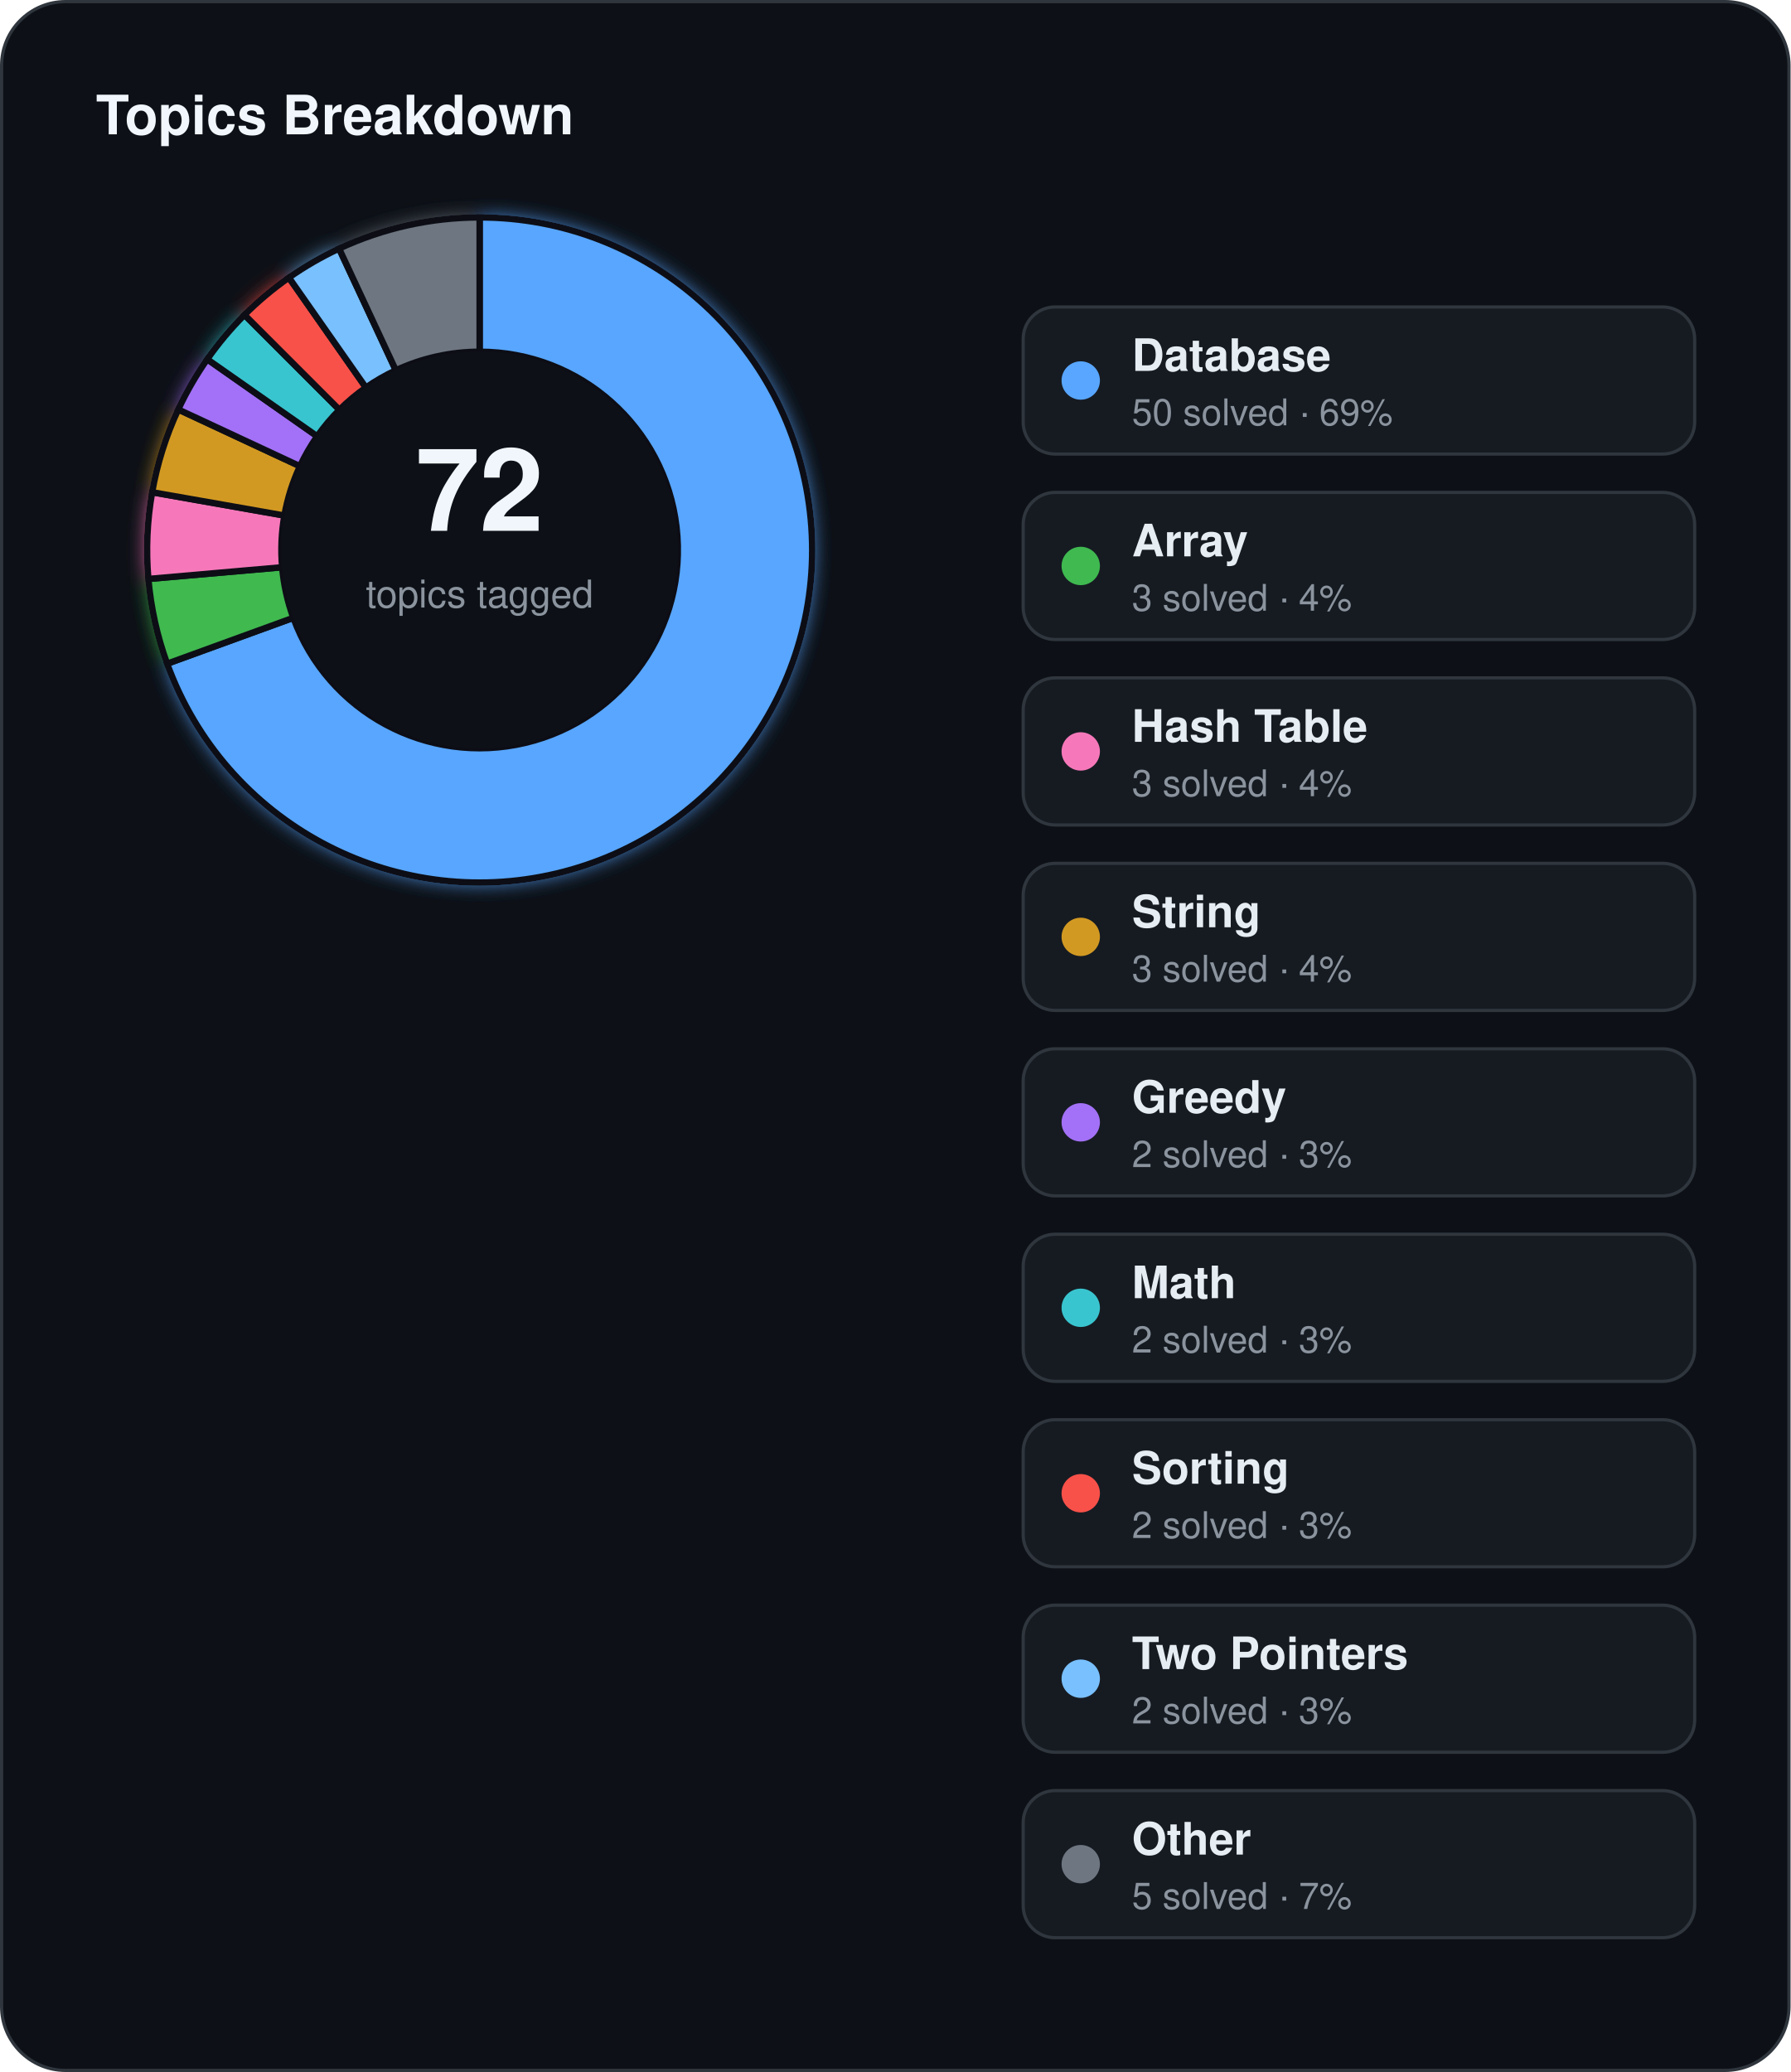
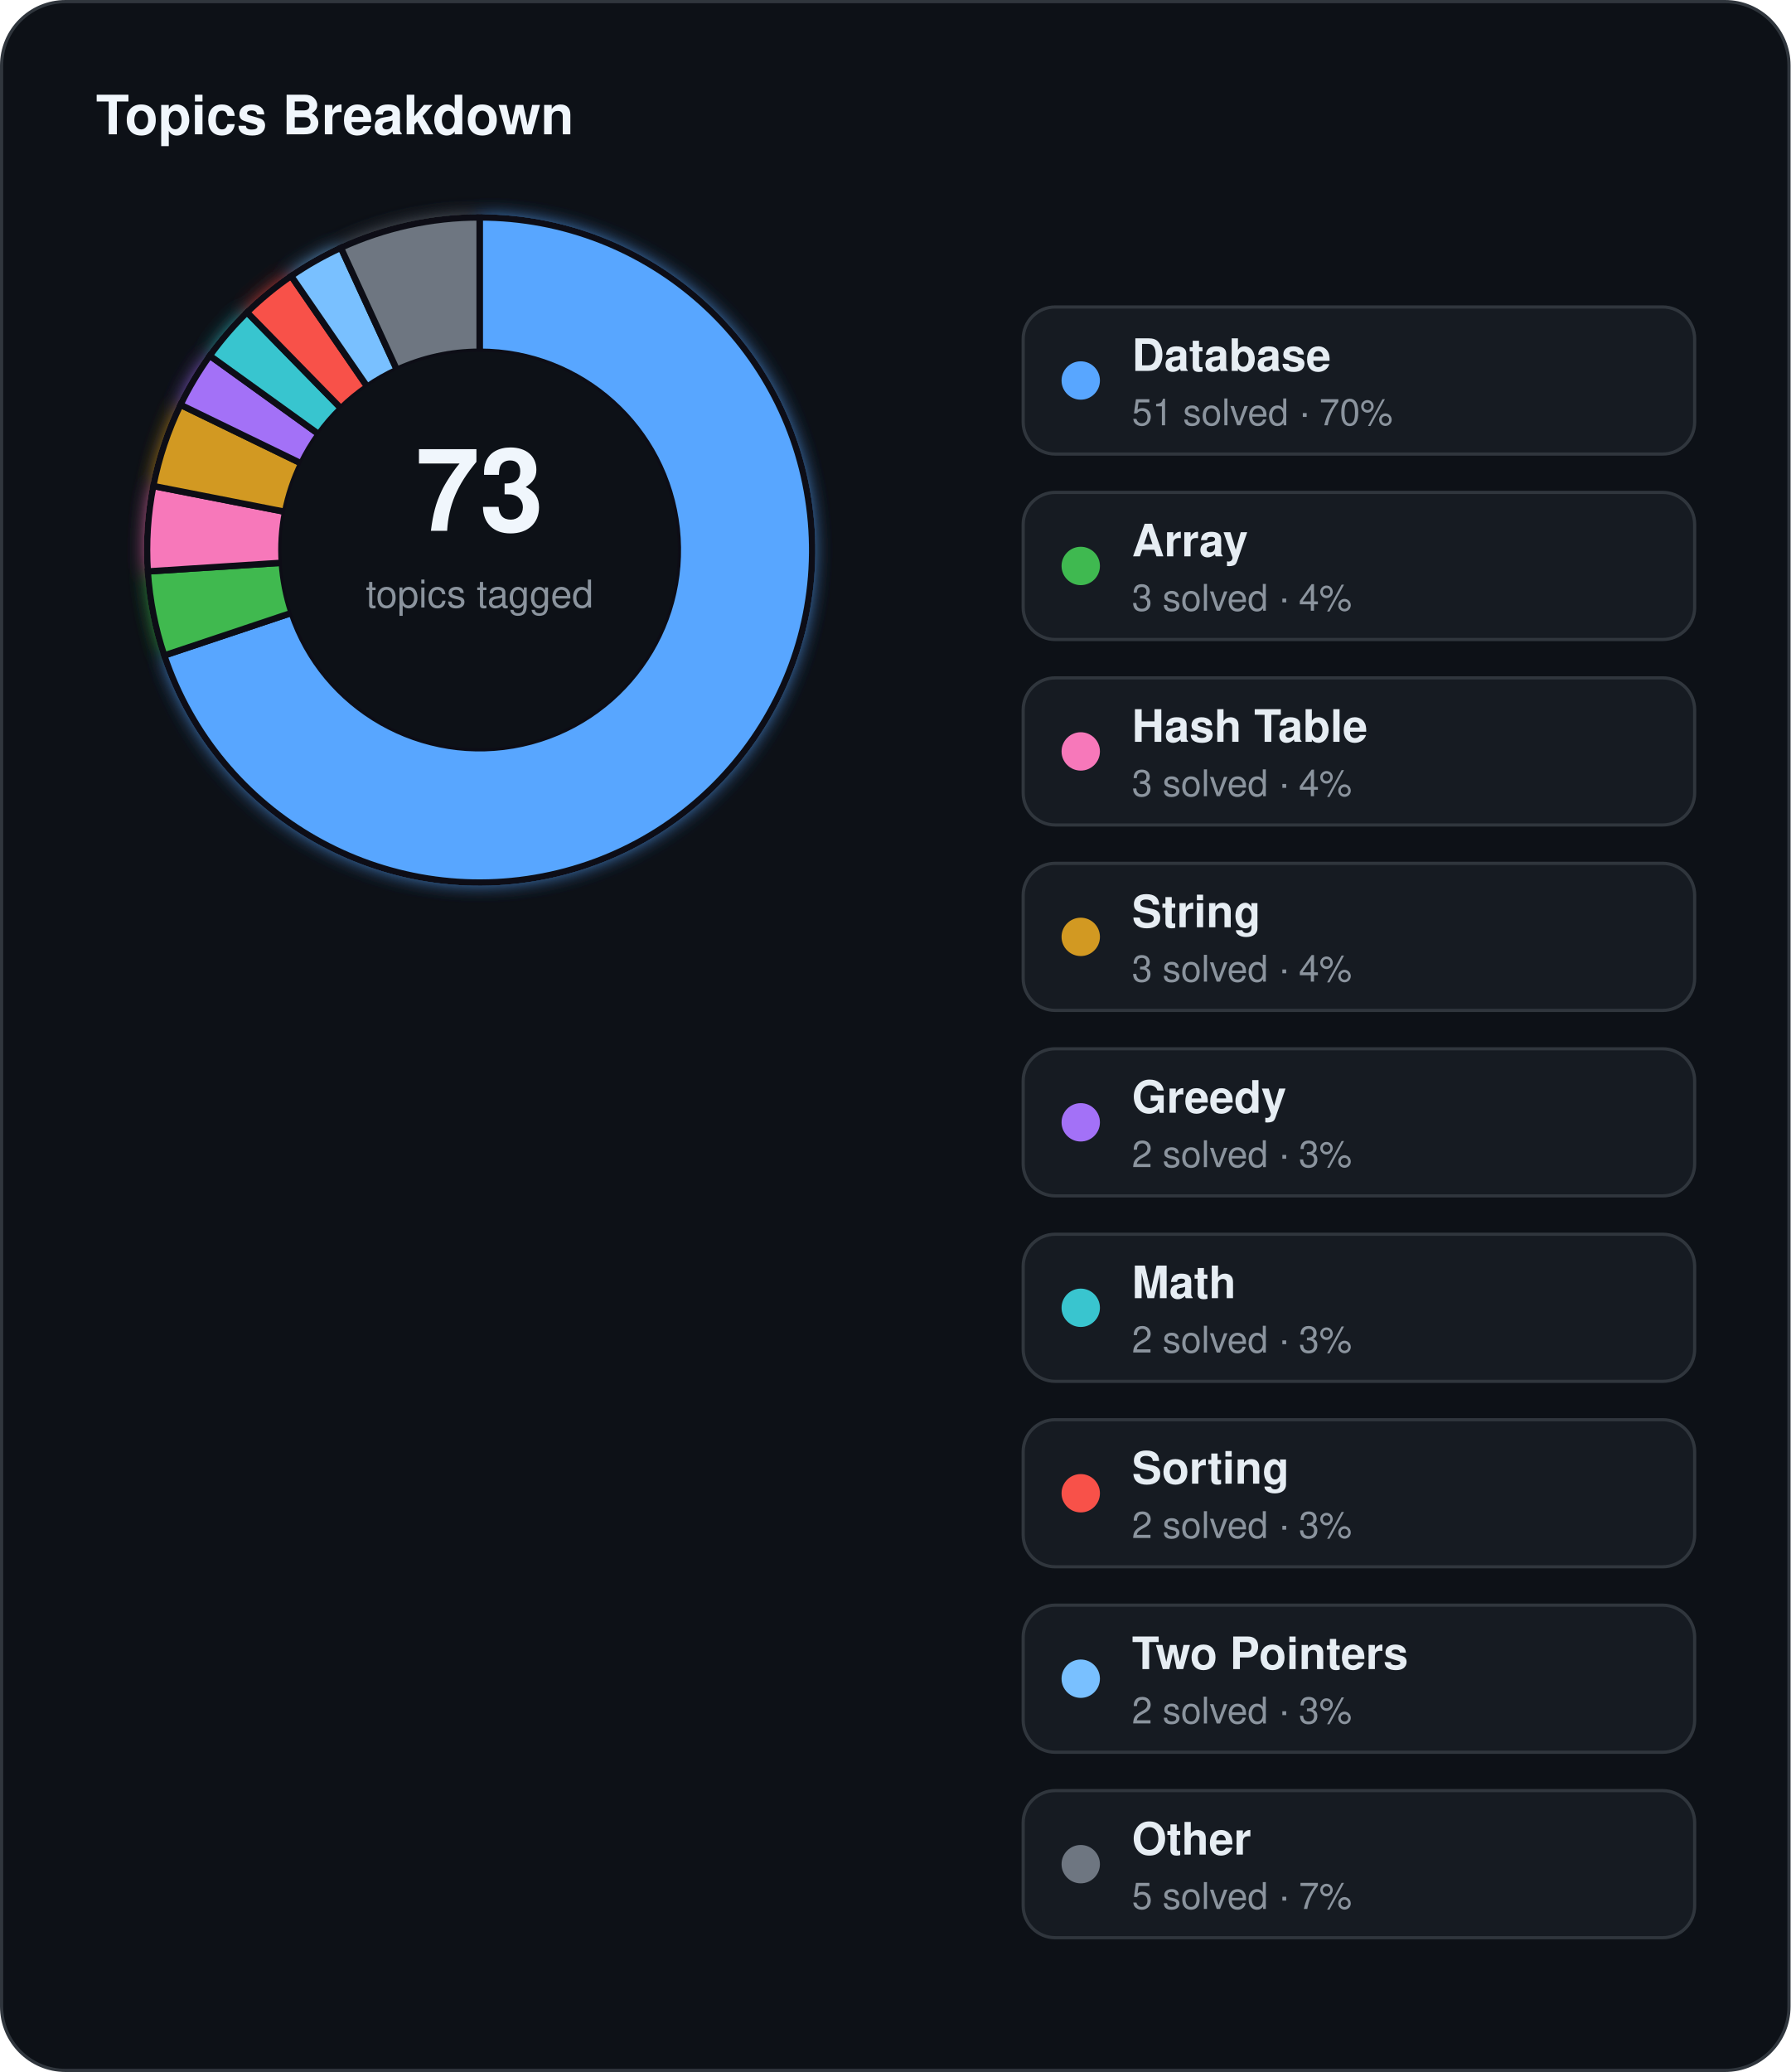
<svg xmlns="http://www.w3.org/2000/svg" width="560" height="648" viewBox="0 0 560 648">
  <defs>
    <filter id="topics-glow" x="-60%" y="-60%" width="220%" height="220%">
      <feGaussianBlur stdDeviation="3" result="blur" />
      <feMerge>
        <feMergeNode in="blur" />
        <feMergeNode in="SourceGraphic" />
      </feMerge>
    </filter>
  </defs>
  <rect x="0.5" y="0.5" width="559" height="647" rx="20" fill="#0d1117" stroke="#30363d" stroke-width="1" />
  <text x="30" y="42" fill="#f0f6fc" font-family="Segoe UI, Helvetica, Arial, sans-serif" font-size="17" font-weight="700">Topics Breakdown</text>
  <g filter="url(#topics-glow)">
-     <path d="M 150.00,68.00 A 104,104 0 1 1 52.27,207.57 L 91.74,193.21 A 62,62 0 1 0 150.00,110.00 Z" fill="#58a6ff" stroke="#0d1117" stroke-width="2" />
-     <path d="M 52.27,207.57 A 104,104 0 0 1 46.40,181.06 L 88.24,177.40 A 62,62 0 0 0 91.74,193.21 Z" fill="#3fb950" stroke="#0d1117" stroke-width="2" />
-     <path d="M 46.40,181.06 A 104,104 0 0 1 47.58,153.94 L 88.94,161.23 A 62,62 0 0 0 88.24,177.40 Z" fill="#f778ba" stroke="#0d1117" stroke-width="2" />
-     <path d="M 47.58,153.94 A 104,104 0 0 1 55.74,128.05 L 93.81,145.80 A 62,62 0 0 0 88.94,161.23 Z" fill="#d29922" stroke="#0d1117" stroke-width="2" />
-     <path d="M 55.74,128.05 A 104,104 0 0 1 64.81,112.35 L 99.21,136.44 A 62,62 0 0 0 93.81,145.80 Z" fill="#a371f7" stroke="#0d1117" stroke-width="2" />
-     <path d="M 64.81,112.35 A 104,104 0 0 1 76.46,98.46 L 106.16,128.16 A 62,62 0 0 0 99.21,136.44 Z" fill="#39c5cf" stroke="#0d1117" stroke-width="2" />
-     <path d="M 76.46,98.46 A 104,104 0 0 1 90.35,86.81 L 114.44,121.21 A 62,62 0 0 0 106.16,128.16 Z" fill="#f85149" stroke="#0d1117" stroke-width="2" />
-     <path d="M 90.35,86.81 A 104,104 0 0 1 106.05,77.74 L 123.80,115.81 A 62,62 0 0 0 114.44,121.21 Z" fill="#79c0ff" stroke="#0d1117" stroke-width="2" />
-     <path d="M 106.05,77.74 A 104,104 0 0 1 150.00,68.00 L 150.00,110.00 A 62,62 0 0 0 123.80,115.81 Z" fill="#6e7681" stroke="#0d1117" stroke-width="2" />
+     <path d="M 150.00,68.00 A 104,104 0 1 1 51.37,204.99 L 91.20,191.67 A 62,62 0 1 0 150.00,110.00 Z" fill="#58a6ff" stroke="#0d1117" stroke-width="2" />
+     <path d="M 51.37,204.99 A 104,104 0 0 1 46.22,178.71 L 88.13,176.00 A 62,62 0 0 0 91.20,191.67 Z" fill="#3fb950" stroke="#0d1117" stroke-width="2" />
+     <path d="M 46.22,178.71 A 104,104 0 0 1 47.94,151.99 L 89.16,160.07 A 62,62 0 0 0 88.13,176.00 Z" fill="#f778ba" stroke="#0d1117" stroke-width="2" />
+     <path d="M 47.94,151.99 A 104,104 0 0 1 56.44,126.59 L 94.22,144.93 A 62,62 0 0 0 89.16,160.07 Z" fill="#d29922" stroke="#0d1117" stroke-width="2" />
+     <path d="M 56.44,126.59 A 104,104 0 0 1 65.60,111.23 L 99.68,135.77 A 62,62 0 0 0 94.22,144.93 Z" fill="#a371f7" stroke="#0d1117" stroke-width="2" />
+     <path d="M 65.60,111.23 A 104,104 0 0 1 77.26,97.67 L 106.63,127.69 A 62,62 0 0 0 99.68,135.77 Z" fill="#39c5cf" stroke="#0d1117" stroke-width="2" />
+     <path d="M 77.26,97.67 A 104,104 0 0 1 91.06,86.31 L 114.86,120.92 A 62,62 0 0 0 106.63,127.69 Z" fill="#f85149" stroke="#0d1117" stroke-width="2" />
+     <path d="M 91.06,86.31 A 104,104 0 0 1 106.61,77.48 L 124.13,115.65 A 62,62 0 0 0 114.86,120.92 Z" fill="#79c0ff" stroke="#0d1117" stroke-width="2" />
+     <path d="M 106.61,77.48 A 104,104 0 0 1 150.00,68.00 L 150.00,110.00 A 62,62 0 0 0 124.13,115.65 Z" fill="#6e7681" stroke="#0d1117" stroke-width="2" />
  </g>
  <circle cx="150" cy="172" r="62" fill="#0d1117" />
-   <text x="150" y="166" text-anchor="middle" fill="#f0f6fc" font-family="Segoe UI, Helvetica, Arial, sans-serif" font-size="36" font-weight="700">72</text>
+   <text x="150" y="166" text-anchor="middle" fill="#f0f6fc" font-family="Segoe UI, Helvetica, Arial, sans-serif" font-size="36" font-weight="700">73</text>
  <text x="150" y="190" text-anchor="middle" fill="#8b949e" font-family="Segoe UI, Helvetica, Arial, sans-serif" font-size="12">topics tagged</text>
  <rect x="320" y="96" width="210" height="46" rx="10" fill="#161b22" stroke="#30363d" stroke-width="1" />
  <circle cx="338" cy="119" r="6" fill="#58a6ff" />
  <text x="354" y="116" fill="#e6edf3" font-family="Segoe UI, Helvetica, Arial, sans-serif" font-size="14" font-weight="600">Database</text>
-   <text x="354" y="133" fill="#8b949e" font-family="Segoe UI, Helvetica, Arial, sans-serif" font-size="11.5">50 solved · 69%</text>
+   <text x="354" y="133" fill="#8b949e" font-family="Segoe UI, Helvetica, Arial, sans-serif" font-size="11.5">51 solved · 70%</text>
  <rect x="320" y="154" width="210" height="46" rx="10" fill="#161b22" stroke="#30363d" stroke-width="1" />
  <circle cx="338" cy="177" r="6" fill="#3fb950" />
  <text x="354" y="174" fill="#e6edf3" font-family="Segoe UI, Helvetica, Arial, sans-serif" font-size="14" font-weight="600">Array</text>
  <text x="354" y="191" fill="#8b949e" font-family="Segoe UI, Helvetica, Arial, sans-serif" font-size="11.5">3 solved · 4%</text>
  <rect x="320" y="212" width="210" height="46" rx="10" fill="#161b22" stroke="#30363d" stroke-width="1" />
  <circle cx="338" cy="235" r="6" fill="#f778ba" />
  <text x="354" y="232" fill="#e6edf3" font-family="Segoe UI, Helvetica, Arial, sans-serif" font-size="14" font-weight="600">Hash Table</text>
  <text x="354" y="249" fill="#8b949e" font-family="Segoe UI, Helvetica, Arial, sans-serif" font-size="11.5">3 solved · 4%</text>
  <rect x="320" y="270" width="210" height="46" rx="10" fill="#161b22" stroke="#30363d" stroke-width="1" />
  <circle cx="338" cy="293" r="6" fill="#d29922" />
  <text x="354" y="290" fill="#e6edf3" font-family="Segoe UI, Helvetica, Arial, sans-serif" font-size="14" font-weight="600">String</text>
  <text x="354" y="307" fill="#8b949e" font-family="Segoe UI, Helvetica, Arial, sans-serif" font-size="11.5">3 solved · 4%</text>
  <rect x="320" y="328" width="210" height="46" rx="10" fill="#161b22" stroke="#30363d" stroke-width="1" />
  <circle cx="338" cy="351" r="6" fill="#a371f7" />
  <text x="354" y="348" fill="#e6edf3" font-family="Segoe UI, Helvetica, Arial, sans-serif" font-size="14" font-weight="600">Greedy</text>
  <text x="354" y="365" fill="#8b949e" font-family="Segoe UI, Helvetica, Arial, sans-serif" font-size="11.5">2 solved · 3%</text>
  <rect x="320" y="386" width="210" height="46" rx="10" fill="#161b22" stroke="#30363d" stroke-width="1" />
  <circle cx="338" cy="409" r="6" fill="#39c5cf" />
  <text x="354" y="406" fill="#e6edf3" font-family="Segoe UI, Helvetica, Arial, sans-serif" font-size="14" font-weight="600">Math</text>
  <text x="354" y="423" fill="#8b949e" font-family="Segoe UI, Helvetica, Arial, sans-serif" font-size="11.5">2 solved · 3%</text>
  <rect x="320" y="444" width="210" height="46" rx="10" fill="#161b22" stroke="#30363d" stroke-width="1" />
  <circle cx="338" cy="467" r="6" fill="#f85149" />
  <text x="354" y="464" fill="#e6edf3" font-family="Segoe UI, Helvetica, Arial, sans-serif" font-size="14" font-weight="600">Sorting</text>
  <text x="354" y="481" fill="#8b949e" font-family="Segoe UI, Helvetica, Arial, sans-serif" font-size="11.5">2 solved · 3%</text>
  <rect x="320" y="502" width="210" height="46" rx="10" fill="#161b22" stroke="#30363d" stroke-width="1" />
  <circle cx="338" cy="525" r="6" fill="#79c0ff" />
  <text x="354" y="522" fill="#e6edf3" font-family="Segoe UI, Helvetica, Arial, sans-serif" font-size="14" font-weight="600">Two Pointers</text>
  <text x="354" y="539" fill="#8b949e" font-family="Segoe UI, Helvetica, Arial, sans-serif" font-size="11.5">2 solved · 3%</text>
  <rect x="320" y="560" width="210" height="46" rx="10" fill="#161b22" stroke="#30363d" stroke-width="1" />
  <circle cx="338" cy="583" r="6" fill="#6e7681" />
  <text x="354" y="580" fill="#e6edf3" font-family="Segoe UI, Helvetica, Arial, sans-serif" font-size="14" font-weight="600">Other</text>
  <text x="354" y="597" fill="#8b949e" font-family="Segoe UI, Helvetica, Arial, sans-serif" font-size="11.5">5 solved · 7%</text>
</svg>
